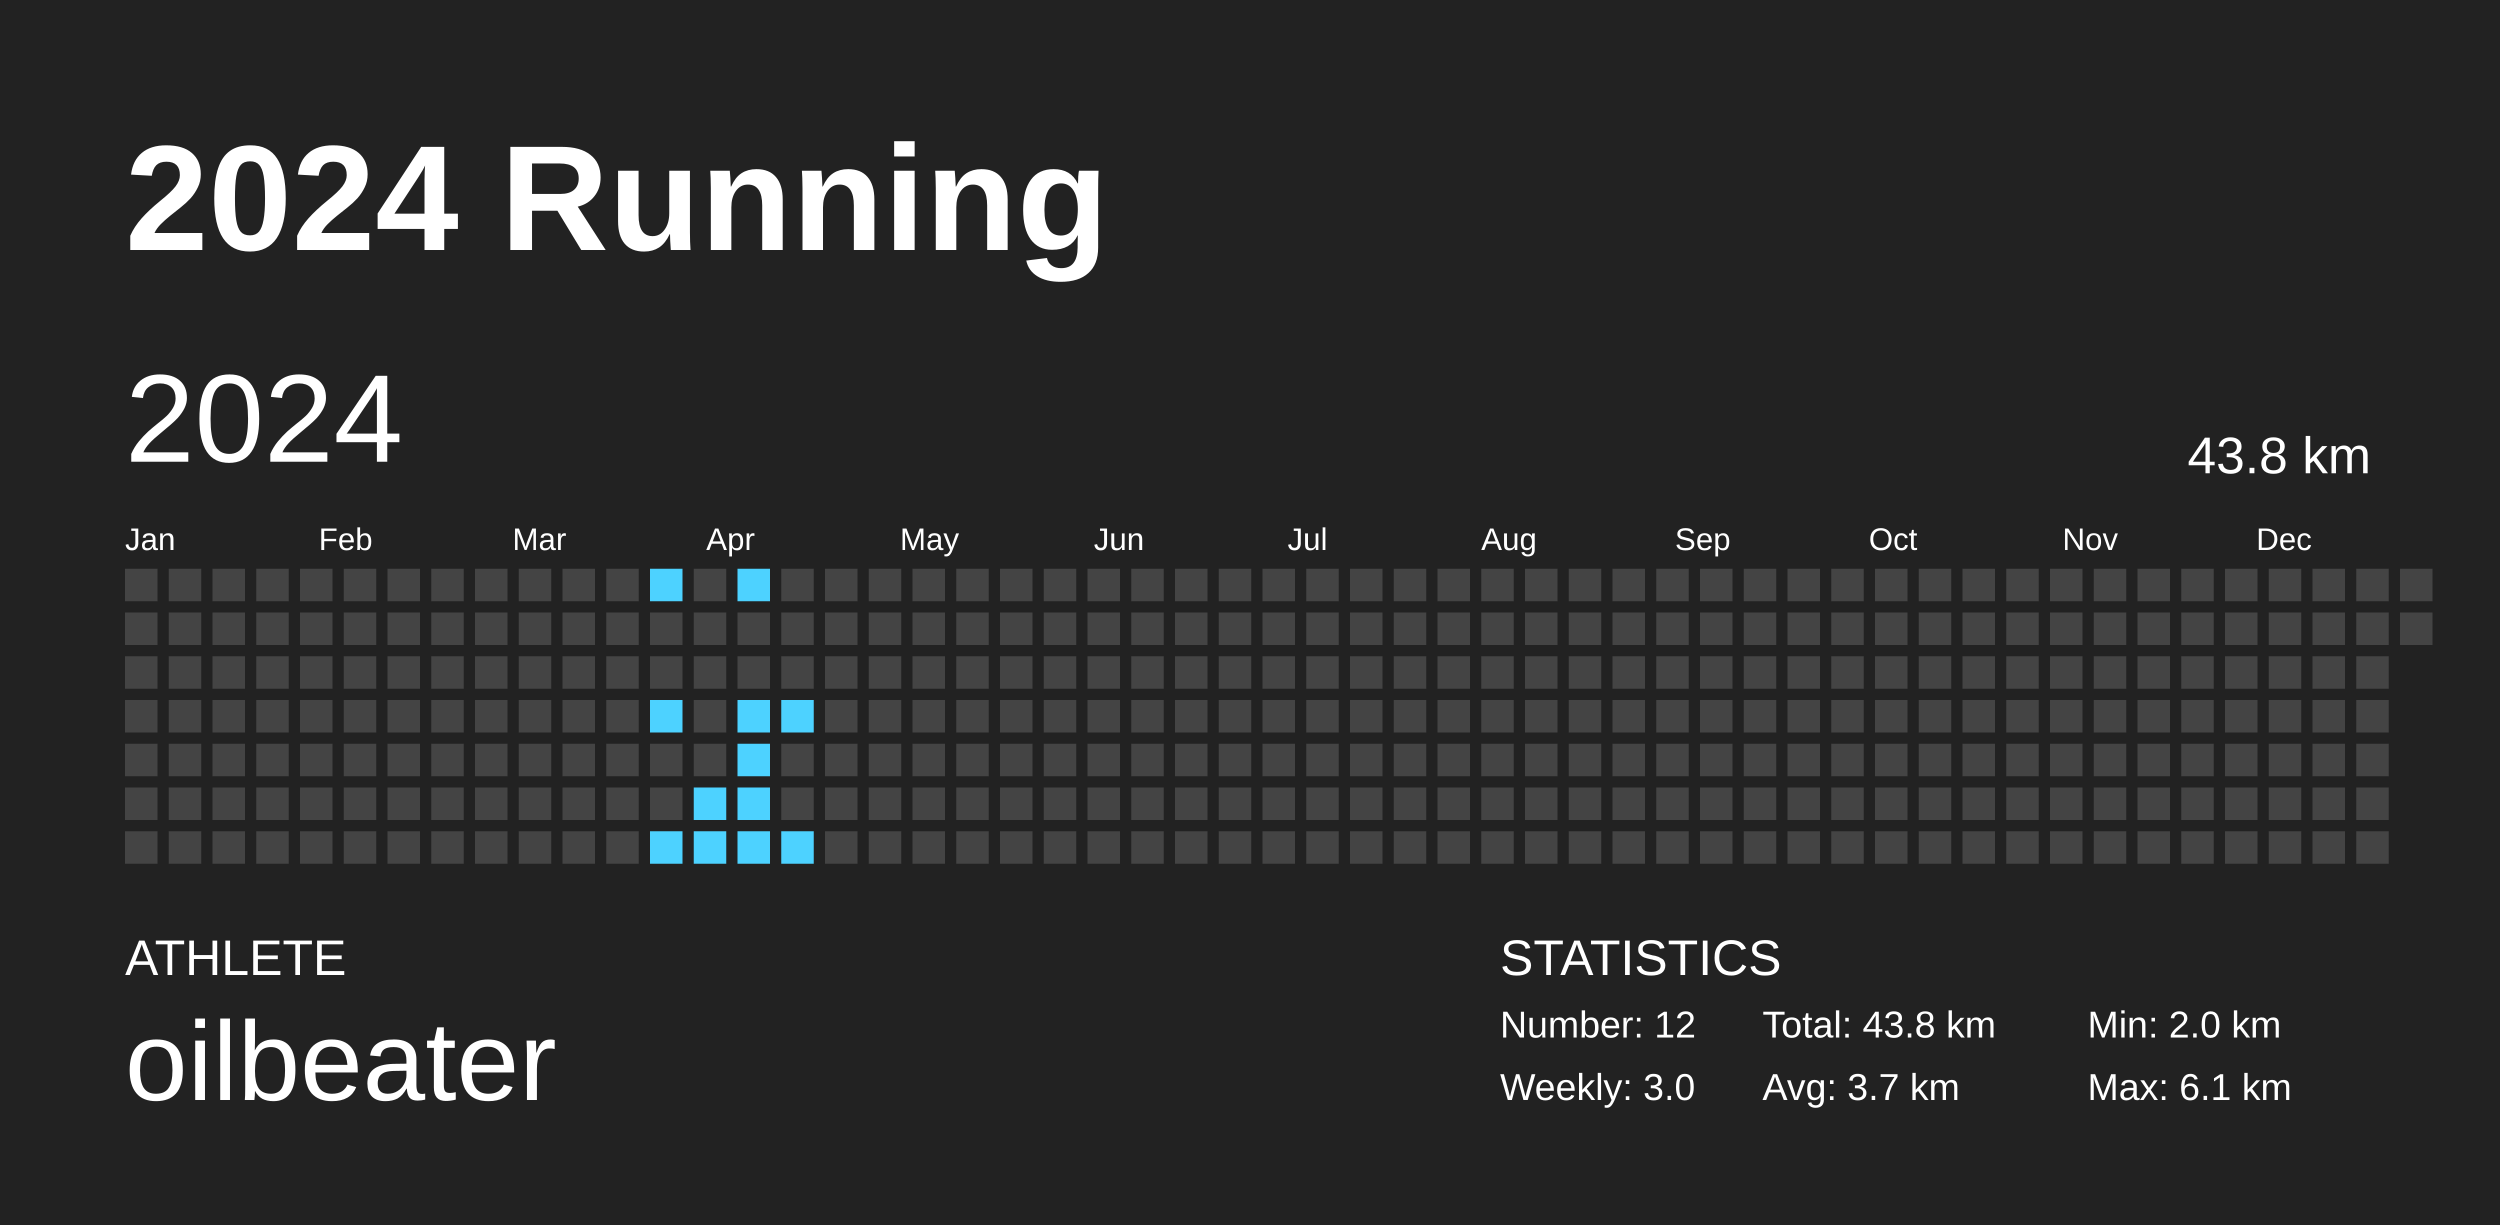
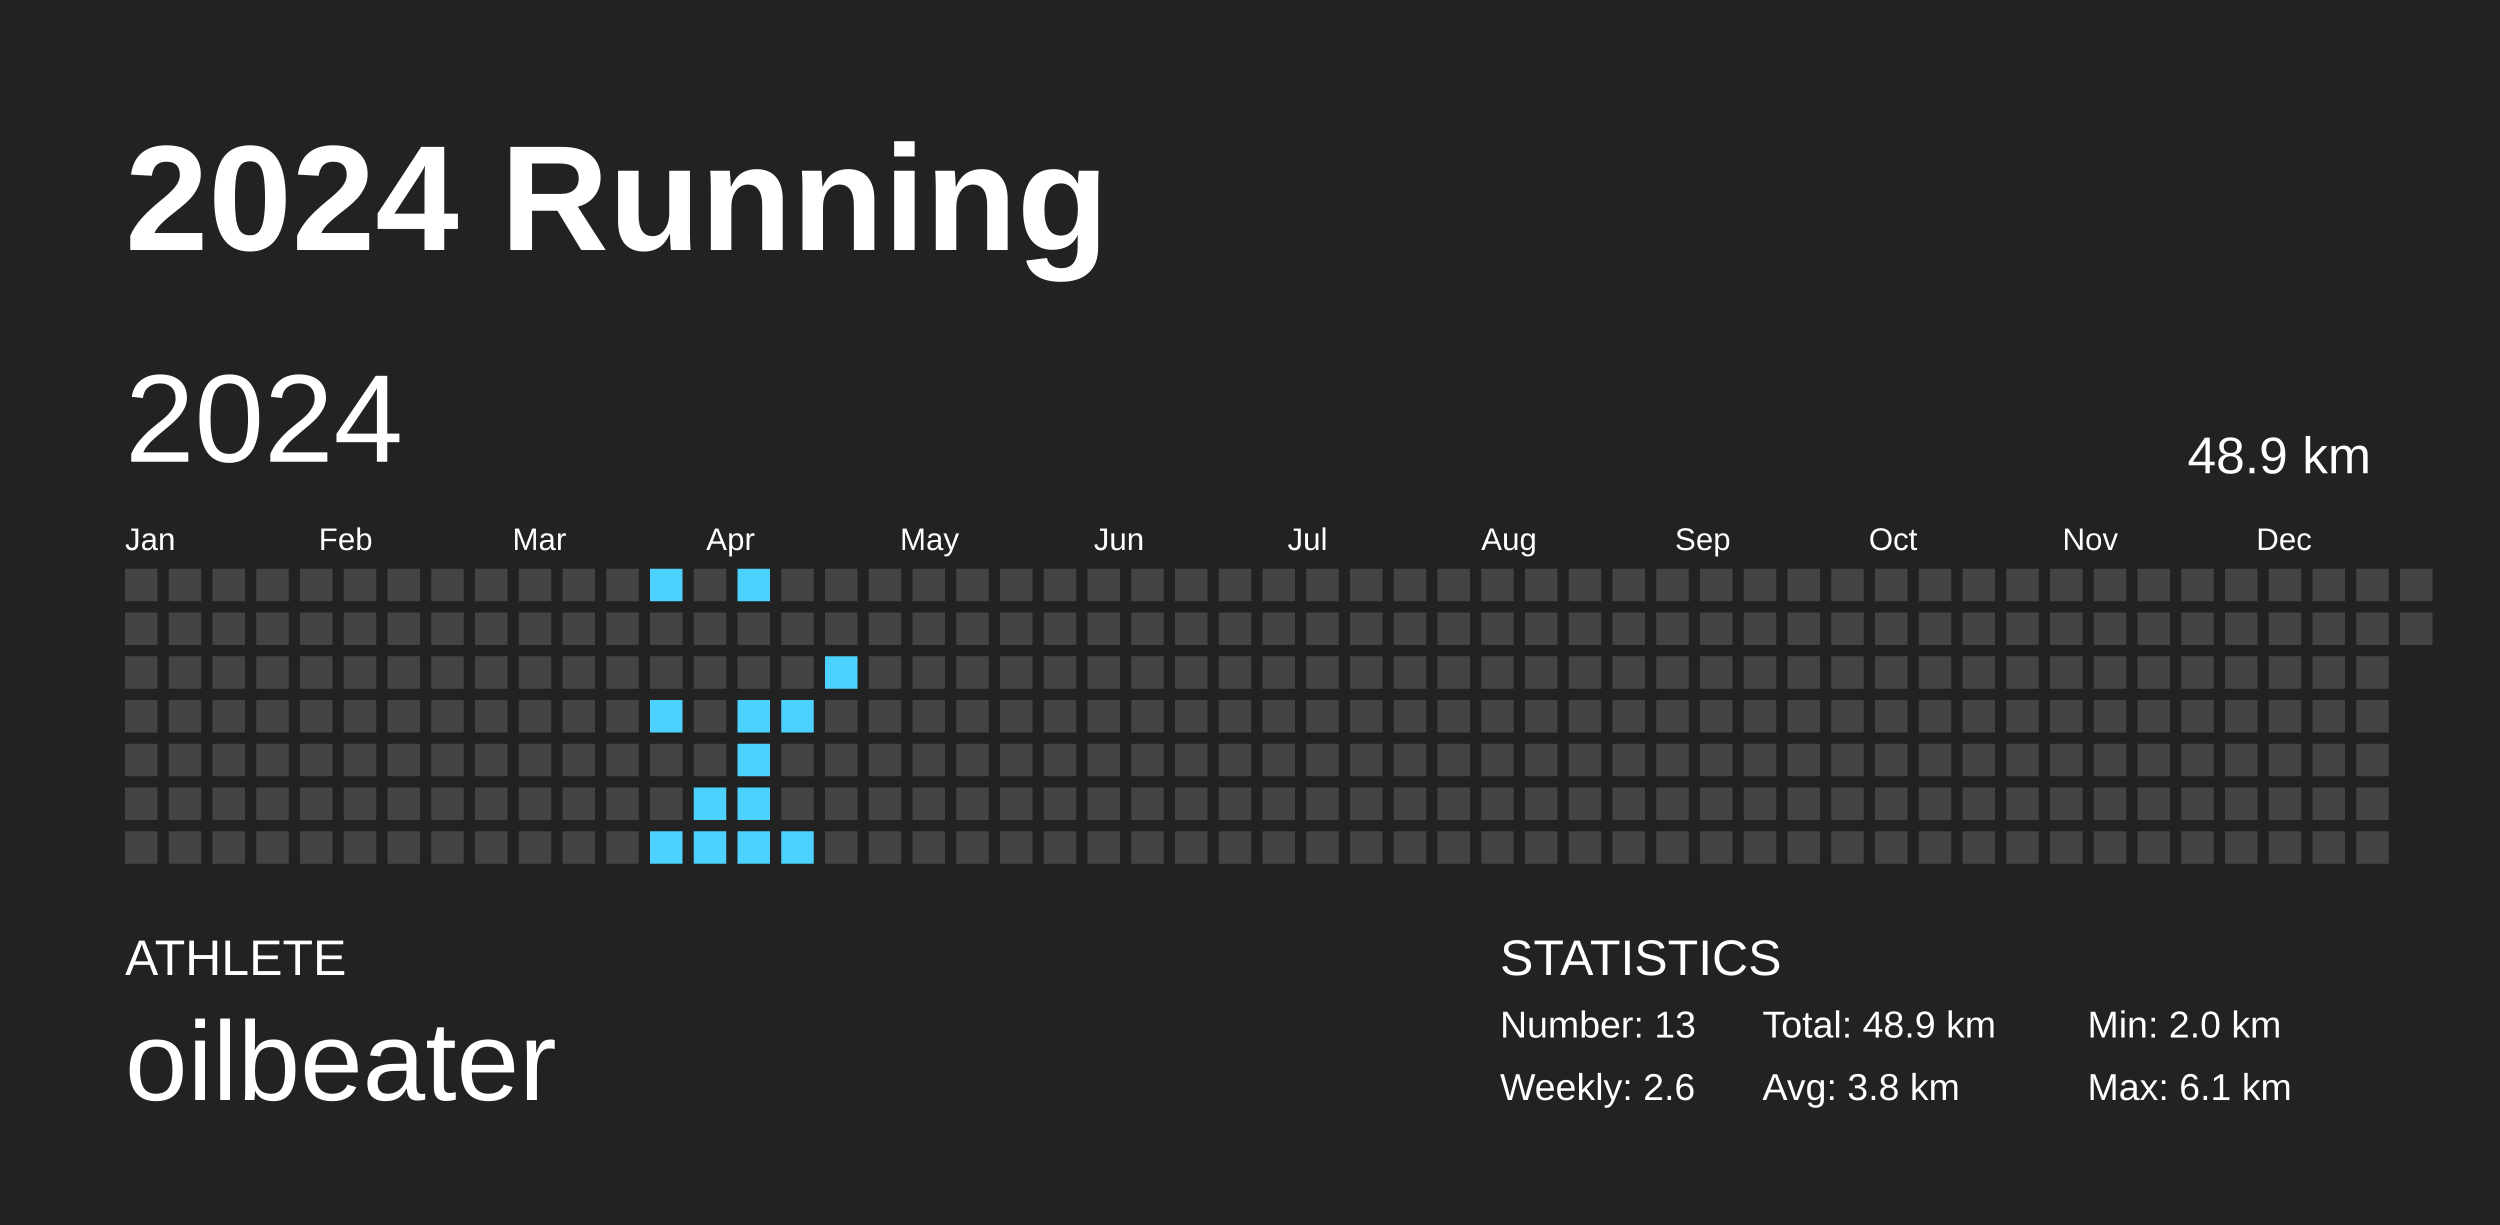
<svg xmlns="http://www.w3.org/2000/svg" baseProfile="full" height="98mm" version="1.1" viewBox="0,0,200,98" width="200mm">
  <defs />
  <rect fill="#222222" height="98" width="200" x="0" y="0" />
  <text fill="#FFFFFF" style="font-size:12px; font-family:Arial; font-weight:bold;" x="10" y="20">2024 Running</text>
  <text fill="#FFFFFF" style="font-size:4px; font-family:Arial" x="10" y="78">ATHLETE</text>
  <text fill="#FFFFFF" style="font-size:9px; font-family:Arial" x="10" y="88">oilbeater</text>
  <text fill="#FFFFFF" style="font-size:4px; font-family:Arial" x="120" y="78">STATISTICS</text>
-   <text fill="#FFFFFF" style="font-size:3px; font-family:Arial" x="120" y="83">Number: 12</text>
-   <text fill="#FFFFFF" style="font-size:3px; font-family:Arial" x="120" y="88">Weekly: 3.0</text>
-   <text fill="#FFFFFF" style="font-size:3px; font-family:Arial" x="141" y="83">Total: 43.8 km</text>
-   <text fill="#FFFFFF" style="font-size:3px; font-family:Arial" x="141" y="88">Avg: 3.7 km</text>
+   <text fill="#FFFFFF" style="font-size:3px; font-family:Arial" x="120" y="83">Number: 13</text>
+   <text fill="#FFFFFF" style="font-size:3px; font-family:Arial" x="120" y="88">Weekly: 2.6</text>
+   <text fill="#FFFFFF" style="font-size:3px; font-family:Arial" x="141" y="83">Total: 48.9 km</text>
+   <text fill="#FFFFFF" style="font-size:3px; font-family:Arial" x="141" y="88">Avg: 3.8 km</text>
  <text fill="#FFFFFF" style="font-size:3px; font-family:Arial" x="167" y="83">Min: 2.0 km</text>
  <text fill="#FFFFFF" style="font-size:3px; font-family:Arial" x="167" y="88">Max: 6.1 km</text>
  <text dominant-baseline="hanging" fill="#FFFFFF" style="font-size:10.0px; font-family:Arial;" x="10" y="30">2024</text>
-   <text dominant-baseline="hanging" fill="#FFFFFF" style="font-size:4.125px; font-family:Arial;" x="175" y="35">43.8 km</text>
+   <text dominant-baseline="hanging" fill="#FFFFFF" style="font-size:4.125px; font-family:Arial;" x="175" y="35">48.9 km</text>
  <text fill="#FFFFFF" style="font-size:2.5px; font-family:Arial" x="10.0" y="44">Jan</text>
  <text fill="#FFFFFF" style="font-size:2.5px; font-family:Arial" x="25.5" y="44">Feb</text>
  <text fill="#FFFFFF" style="font-size:2.5px; font-family:Arial" x="41.0" y="44">Mar</text>
  <text fill="#FFFFFF" style="font-size:2.5px; font-family:Arial" x="56.5" y="44">Apr</text>
  <text fill="#FFFFFF" style="font-size:2.5px; font-family:Arial" x="72.0" y="44">May</text>
  <text fill="#FFFFFF" style="font-size:2.5px; font-family:Arial" x="87.5" y="44">Jun</text>
  <text fill="#FFFFFF" style="font-size:2.5px; font-family:Arial" x="103.0" y="44">Jul</text>
  <text fill="#FFFFFF" style="font-size:2.5px; font-family:Arial" x="118.5" y="44">Aug</text>
  <text fill="#FFFFFF" style="font-size:2.5px; font-family:Arial" x="134.0" y="44">Sep</text>
  <text fill="#FFFFFF" style="font-size:2.5px; font-family:Arial" x="149.5" y="44">Oct</text>
  <text fill="#FFFFFF" style="font-size:2.5px; font-family:Arial" x="165.0" y="44">Nov</text>
  <text fill="#FFFFFF" style="font-size:2.5px; font-family:Arial" x="180.5" y="44">Dec</text>
  <rect fill="#444444" height="2.6" width="2.6" x="10.0" y="45.5" />
  <rect fill="#444444" height="2.6" width="2.6" x="10.0" y="49.0" />
  <rect fill="#444444" height="2.6" width="2.6" x="10.0" y="52.5" />
  <rect fill="#444444" height="2.6" width="2.6" x="10.0" y="56.0" />
  <rect fill="#444444" height="2.6" width="2.6" x="10.0" y="59.5" />
  <rect fill="#444444" height="2.6" width="2.6" x="10.0" y="63.0" />
  <rect fill="#444444" height="2.6" width="2.6" x="10.0" y="66.5" />
  <rect fill="#444444" height="2.6" width="2.6" x="13.5" y="45.5" />
  <rect fill="#444444" height="2.6" width="2.6" x="13.5" y="49.0" />
  <rect fill="#444444" height="2.6" width="2.6" x="13.5" y="52.5" />
  <rect fill="#444444" height="2.6" width="2.6" x="13.5" y="56.0" />
  <rect fill="#444444" height="2.6" width="2.6" x="13.5" y="59.5" />
  <rect fill="#444444" height="2.6" width="2.6" x="13.5" y="63.0" />
  <rect fill="#444444" height="2.6" width="2.6" x="13.5" y="66.5" />
  <rect fill="#444444" height="2.6" width="2.6" x="17.0" y="45.5" />
  <rect fill="#444444" height="2.6" width="2.6" x="17.0" y="49.0" />
  <rect fill="#444444" height="2.6" width="2.6" x="17.0" y="52.5" />
  <rect fill="#444444" height="2.6" width="2.6" x="17.0" y="56.0" />
  <rect fill="#444444" height="2.6" width="2.6" x="17.0" y="59.5" />
  <rect fill="#444444" height="2.6" width="2.6" x="17.0" y="63.0" />
  <rect fill="#444444" height="2.6" width="2.6" x="17.0" y="66.5" />
  <rect fill="#444444" height="2.6" width="2.6" x="20.5" y="45.5" />
  <rect fill="#444444" height="2.6" width="2.6" x="20.5" y="49.0" />
  <rect fill="#444444" height="2.6" width="2.6" x="20.5" y="52.5" />
  <rect fill="#444444" height="2.6" width="2.6" x="20.5" y="56.0" />
  <rect fill="#444444" height="2.6" width="2.6" x="20.5" y="59.5" />
  <rect fill="#444444" height="2.6" width="2.6" x="20.5" y="63.0" />
  <rect fill="#444444" height="2.6" width="2.6" x="20.5" y="66.5" />
  <rect fill="#444444" height="2.6" width="2.6" x="24.0" y="45.5" />
  <rect fill="#444444" height="2.6" width="2.6" x="24.0" y="49.0" />
  <rect fill="#444444" height="2.6" width="2.6" x="24.0" y="52.5" />
  <rect fill="#444444" height="2.6" width="2.6" x="24.0" y="56.0" />
  <rect fill="#444444" height="2.6" width="2.6" x="24.0" y="59.5" />
  <rect fill="#444444" height="2.6" width="2.6" x="24.0" y="63.0" />
  <rect fill="#444444" height="2.6" width="2.6" x="24.0" y="66.5" />
  <rect fill="#444444" height="2.6" width="2.6" x="27.5" y="45.5" />
  <rect fill="#444444" height="2.6" width="2.6" x="27.5" y="49.0" />
  <rect fill="#444444" height="2.6" width="2.6" x="27.5" y="52.5" />
  <rect fill="#444444" height="2.6" width="2.6" x="27.5" y="56.0" />
  <rect fill="#444444" height="2.6" width="2.6" x="27.5" y="59.5" />
  <rect fill="#444444" height="2.6" width="2.6" x="27.5" y="63.0" />
  <rect fill="#444444" height="2.6" width="2.6" x="27.5" y="66.5" />
  <rect fill="#444444" height="2.6" width="2.6" x="31.0" y="45.5" />
  <rect fill="#444444" height="2.6" width="2.6" x="31.0" y="49.0" />
  <rect fill="#444444" height="2.6" width="2.6" x="31.0" y="52.5" />
  <rect fill="#444444" height="2.6" width="2.6" x="31.0" y="56.0" />
  <rect fill="#444444" height="2.6" width="2.6" x="31.0" y="59.5" />
  <rect fill="#444444" height="2.6" width="2.6" x="31.0" y="63.0" />
  <rect fill="#444444" height="2.6" width="2.6" x="31.0" y="66.5" />
  <rect fill="#444444" height="2.6" width="2.6" x="34.5" y="45.5" />
  <rect fill="#444444" height="2.6" width="2.6" x="34.5" y="49.0" />
  <rect fill="#444444" height="2.6" width="2.6" x="34.5" y="52.5" />
  <rect fill="#444444" height="2.6" width="2.6" x="34.5" y="56.0" />
  <rect fill="#444444" height="2.6" width="2.6" x="34.5" y="59.5" />
  <rect fill="#444444" height="2.6" width="2.6" x="34.5" y="63.0" />
  <rect fill="#444444" height="2.6" width="2.6" x="34.5" y="66.5" />
  <rect fill="#444444" height="2.6" width="2.6" x="38.0" y="45.5" />
  <rect fill="#444444" height="2.6" width="2.6" x="38.0" y="49.0" />
  <rect fill="#444444" height="2.6" width="2.6" x="38.0" y="52.5" />
  <rect fill="#444444" height="2.6" width="2.6" x="38.0" y="56.0" />
  <rect fill="#444444" height="2.6" width="2.6" x="38.0" y="59.5" />
  <rect fill="#444444" height="2.6" width="2.6" x="38.0" y="63.0" />
  <rect fill="#444444" height="2.6" width="2.6" x="38.0" y="66.5" />
  <rect fill="#444444" height="2.6" width="2.6" x="41.5" y="45.5" />
  <rect fill="#444444" height="2.6" width="2.6" x="41.5" y="49.0" />
  <rect fill="#444444" height="2.6" width="2.6" x="41.5" y="52.5" />
  <rect fill="#444444" height="2.6" width="2.6" x="41.5" y="56.0" />
  <rect fill="#444444" height="2.6" width="2.6" x="41.5" y="59.5" />
  <rect fill="#444444" height="2.6" width="2.6" x="41.5" y="63.0" />
  <rect fill="#444444" height="2.6" width="2.6" x="41.5" y="66.5" />
  <rect fill="#444444" height="2.6" width="2.6" x="45.0" y="45.5" />
  <rect fill="#444444" height="2.6" width="2.6" x="45.0" y="49.0" />
  <rect fill="#444444" height="2.6" width="2.6" x="45.0" y="52.5" />
  <rect fill="#444444" height="2.6" width="2.6" x="45.0" y="56.0" />
  <rect fill="#444444" height="2.6" width="2.6" x="45.0" y="59.5" />
  <rect fill="#444444" height="2.6" width="2.6" x="45.0" y="63.0" />
  <rect fill="#444444" height="2.6" width="2.6" x="45.0" y="66.5" />
  <rect fill="#444444" height="2.6" width="2.6" x="48.5" y="45.5" />
  <rect fill="#444444" height="2.6" width="2.6" x="48.5" y="49.0" />
  <rect fill="#444444" height="2.6" width="2.6" x="48.5" y="52.5" />
  <rect fill="#444444" height="2.6" width="2.6" x="48.5" y="56.0" />
  <rect fill="#444444" height="2.6" width="2.6" x="48.5" y="59.5" />
  <rect fill="#444444" height="2.6" width="2.6" x="48.5" y="63.0" />
  <rect fill="#444444" height="2.6" width="2.6" x="48.5" y="66.5" />
  <rect fill="#4dd2ff" height="2.6" width="2.6" x="52.0" y="45.5" />
  <rect fill="#444444" height="2.6" width="2.6" x="52.0" y="49.0" />
  <rect fill="#444444" height="2.6" width="2.6" x="52.0" y="52.5" />
  <rect fill="#4dd2ff" height="2.6" width="2.6" x="52.0" y="56.0" />
  <rect fill="#444444" height="2.6" width="2.6" x="52.0" y="59.5" />
  <rect fill="#444444" height="2.6" width="2.6" x="52.0" y="63.0" />
  <rect fill="#4dd2ff" height="2.6" width="2.6" x="52.0" y="66.5" />
  <rect fill="#444444" height="2.6" width="2.6" x="55.5" y="45.5" />
  <rect fill="#444444" height="2.6" width="2.6" x="55.5" y="49.0" />
  <rect fill="#444444" height="2.6" width="2.6" x="55.5" y="52.5" />
  <rect fill="#444444" height="2.6" width="2.6" x="55.5" y="56.0" />
  <rect fill="#444444" height="2.6" width="2.6" x="55.5" y="59.5" />
  <rect fill="#4dd2ff" height="2.6" width="2.6" x="55.5" y="63.0" />
  <rect fill="#4dd2ff" height="2.6" width="2.6" x="55.5" y="66.5" />
  <rect fill="#4dd2ff" height="2.6" width="2.6" x="59.0" y="45.5" />
  <rect fill="#444444" height="2.6" width="2.6" x="59.0" y="49.0" />
  <rect fill="#444444" height="2.6" width="2.6" x="59.0" y="52.5" />
  <rect fill="#4dd2ff" height="2.6" width="2.6" x="59.0" y="56.0" />
  <rect fill="#4dd2ff" height="2.6" width="2.6" x="59.0" y="59.5" />
  <rect fill="#4dd2ff" height="2.6" width="2.6" x="59.0" y="63.0" />
  <rect fill="#4dd2ff" height="2.6" width="2.6" x="59.0" y="66.5" />
  <rect fill="#444444" height="2.6" width="2.6" x="62.5" y="45.5" />
  <rect fill="#444444" height="2.6" width="2.6" x="62.5" y="49.0" />
  <rect fill="#444444" height="2.6" width="2.6" x="62.5" y="52.5" />
  <rect fill="#4dd2ff" height="2.6" width="2.6" x="62.5" y="56.0" />
  <rect fill="#444444" height="2.6" width="2.6" x="62.5" y="59.5" />
  <rect fill="#444444" height="2.6" width="2.6" x="62.5" y="63.0" />
  <rect fill="#4dd2ff" height="2.6" width="2.6" x="62.5" y="66.5" />
  <rect fill="#444444" height="2.6" width="2.6" x="66.0" y="45.5" />
  <rect fill="#444444" height="2.6" width="2.6" x="66.0" y="49.0" />
-   <rect fill="#444444" height="2.6" width="2.6" x="66.0" y="52.5" />
+   <rect fill="#4dd2ff" height="2.6" width="2.6" x="66.0" y="52.5" />
  <rect fill="#444444" height="2.6" width="2.6" x="66.0" y="56.0" />
  <rect fill="#444444" height="2.6" width="2.6" x="66.0" y="59.5" />
  <rect fill="#444444" height="2.6" width="2.6" x="66.0" y="63.0" />
  <rect fill="#444444" height="2.6" width="2.6" x="66.0" y="66.5" />
  <rect fill="#444444" height="2.6" width="2.6" x="69.5" y="45.5" />
  <rect fill="#444444" height="2.6" width="2.6" x="69.5" y="49.0" />
  <rect fill="#444444" height="2.6" width="2.6" x="69.5" y="52.5" />
  <rect fill="#444444" height="2.6" width="2.6" x="69.5" y="56.0" />
  <rect fill="#444444" height="2.6" width="2.6" x="69.5" y="59.5" />
  <rect fill="#444444" height="2.6" width="2.6" x="69.5" y="63.0" />
  <rect fill="#444444" height="2.6" width="2.6" x="69.5" y="66.5" />
  <rect fill="#444444" height="2.6" width="2.6" x="73.0" y="45.5" />
  <rect fill="#444444" height="2.6" width="2.6" x="73.0" y="49.0" />
  <rect fill="#444444" height="2.6" width="2.6" x="73.0" y="52.5" />
  <rect fill="#444444" height="2.6" width="2.6" x="73.0" y="56.0" />
  <rect fill="#444444" height="2.6" width="2.6" x="73.0" y="59.5" />
  <rect fill="#444444" height="2.6" width="2.6" x="73.0" y="63.0" />
  <rect fill="#444444" height="2.6" width="2.6" x="73.0" y="66.5" />
  <rect fill="#444444" height="2.6" width="2.6" x="76.5" y="45.5" />
  <rect fill="#444444" height="2.6" width="2.6" x="76.5" y="49.0" />
  <rect fill="#444444" height="2.6" width="2.6" x="76.5" y="52.5" />
  <rect fill="#444444" height="2.6" width="2.6" x="76.5" y="56.0" />
  <rect fill="#444444" height="2.6" width="2.6" x="76.5" y="59.5" />
  <rect fill="#444444" height="2.6" width="2.6" x="76.5" y="63.0" />
  <rect fill="#444444" height="2.6" width="2.6" x="76.5" y="66.5" />
  <rect fill="#444444" height="2.6" width="2.6" x="80.0" y="45.5" />
  <rect fill="#444444" height="2.6" width="2.6" x="80.0" y="49.0" />
  <rect fill="#444444" height="2.6" width="2.6" x="80.0" y="52.5" />
  <rect fill="#444444" height="2.6" width="2.6" x="80.0" y="56.0" />
  <rect fill="#444444" height="2.6" width="2.6" x="80.0" y="59.5" />
  <rect fill="#444444" height="2.6" width="2.6" x="80.0" y="63.0" />
  <rect fill="#444444" height="2.6" width="2.6" x="80.0" y="66.5" />
  <rect fill="#444444" height="2.6" width="2.6" x="83.5" y="45.5" />
  <rect fill="#444444" height="2.6" width="2.6" x="83.5" y="49.0" />
  <rect fill="#444444" height="2.6" width="2.6" x="83.5" y="52.5" />
  <rect fill="#444444" height="2.6" width="2.6" x="83.5" y="56.0" />
  <rect fill="#444444" height="2.6" width="2.6" x="83.5" y="59.5" />
  <rect fill="#444444" height="2.6" width="2.6" x="83.5" y="63.0" />
  <rect fill="#444444" height="2.6" width="2.6" x="83.5" y="66.5" />
  <rect fill="#444444" height="2.6" width="2.6" x="87.0" y="45.5" />
  <rect fill="#444444" height="2.6" width="2.6" x="87.0" y="49.0" />
  <rect fill="#444444" height="2.6" width="2.6" x="87.0" y="52.5" />
  <rect fill="#444444" height="2.6" width="2.6" x="87.0" y="56.0" />
  <rect fill="#444444" height="2.6" width="2.6" x="87.0" y="59.5" />
  <rect fill="#444444" height="2.6" width="2.6" x="87.0" y="63.0" />
  <rect fill="#444444" height="2.6" width="2.6" x="87.0" y="66.5" />
  <rect fill="#444444" height="2.6" width="2.6" x="90.5" y="45.5" />
  <rect fill="#444444" height="2.6" width="2.6" x="90.5" y="49.0" />
  <rect fill="#444444" height="2.6" width="2.6" x="90.5" y="52.5" />
  <rect fill="#444444" height="2.6" width="2.6" x="90.5" y="56.0" />
  <rect fill="#444444" height="2.6" width="2.6" x="90.5" y="59.5" />
  <rect fill="#444444" height="2.6" width="2.6" x="90.5" y="63.0" />
  <rect fill="#444444" height="2.6" width="2.6" x="90.5" y="66.5" />
  <rect fill="#444444" height="2.6" width="2.6" x="94.0" y="45.5" />
  <rect fill="#444444" height="2.6" width="2.6" x="94.0" y="49.0" />
  <rect fill="#444444" height="2.6" width="2.6" x="94.0" y="52.5" />
  <rect fill="#444444" height="2.6" width="2.6" x="94.0" y="56.0" />
  <rect fill="#444444" height="2.6" width="2.6" x="94.0" y="59.5" />
  <rect fill="#444444" height="2.6" width="2.6" x="94.0" y="63.0" />
  <rect fill="#444444" height="2.6" width="2.6" x="94.0" y="66.5" />
  <rect fill="#444444" height="2.6" width="2.6" x="97.5" y="45.5" />
  <rect fill="#444444" height="2.6" width="2.6" x="97.5" y="49.0" />
  <rect fill="#444444" height="2.6" width="2.6" x="97.5" y="52.5" />
  <rect fill="#444444" height="2.6" width="2.6" x="97.5" y="56.0" />
  <rect fill="#444444" height="2.6" width="2.6" x="97.5" y="59.5" />
  <rect fill="#444444" height="2.6" width="2.6" x="97.5" y="63.0" />
  <rect fill="#444444" height="2.6" width="2.6" x="97.5" y="66.5" />
  <rect fill="#444444" height="2.6" width="2.6" x="101.0" y="45.5" />
  <rect fill="#444444" height="2.6" width="2.6" x="101.0" y="49.0" />
  <rect fill="#444444" height="2.6" width="2.6" x="101.0" y="52.5" />
  <rect fill="#444444" height="2.6" width="2.6" x="101.0" y="56.0" />
  <rect fill="#444444" height="2.6" width="2.6" x="101.0" y="59.5" />
  <rect fill="#444444" height="2.6" width="2.6" x="101.0" y="63.0" />
  <rect fill="#444444" height="2.6" width="2.6" x="101.0" y="66.5" />
  <rect fill="#444444" height="2.6" width="2.6" x="104.5" y="45.5" />
  <rect fill="#444444" height="2.6" width="2.6" x="104.5" y="49.0" />
  <rect fill="#444444" height="2.6" width="2.6" x="104.5" y="52.5" />
  <rect fill="#444444" height="2.6" width="2.6" x="104.5" y="56.0" />
  <rect fill="#444444" height="2.6" width="2.6" x="104.5" y="59.5" />
  <rect fill="#444444" height="2.6" width="2.6" x="104.5" y="63.0" />
  <rect fill="#444444" height="2.6" width="2.6" x="104.5" y="66.5" />
  <rect fill="#444444" height="2.6" width="2.6" x="108.0" y="45.5" />
  <rect fill="#444444" height="2.6" width="2.6" x="108.0" y="49.0" />
  <rect fill="#444444" height="2.6" width="2.6" x="108.0" y="52.5" />
  <rect fill="#444444" height="2.6" width="2.6" x="108.0" y="56.0" />
  <rect fill="#444444" height="2.6" width="2.6" x="108.0" y="59.5" />
  <rect fill="#444444" height="2.6" width="2.6" x="108.0" y="63.0" />
  <rect fill="#444444" height="2.6" width="2.6" x="108.0" y="66.5" />
  <rect fill="#444444" height="2.6" width="2.6" x="111.5" y="45.5" />
  <rect fill="#444444" height="2.6" width="2.6" x="111.5" y="49.0" />
  <rect fill="#444444" height="2.6" width="2.6" x="111.5" y="52.5" />
  <rect fill="#444444" height="2.6" width="2.6" x="111.5" y="56.0" />
  <rect fill="#444444" height="2.6" width="2.6" x="111.5" y="59.5" />
  <rect fill="#444444" height="2.6" width="2.6" x="111.5" y="63.0" />
  <rect fill="#444444" height="2.6" width="2.6" x="111.5" y="66.5" />
  <rect fill="#444444" height="2.6" width="2.6" x="115.0" y="45.5" />
  <rect fill="#444444" height="2.6" width="2.6" x="115.0" y="49.0" />
  <rect fill="#444444" height="2.6" width="2.6" x="115.0" y="52.5" />
  <rect fill="#444444" height="2.6" width="2.6" x="115.0" y="56.0" />
  <rect fill="#444444" height="2.6" width="2.6" x="115.0" y="59.5" />
  <rect fill="#444444" height="2.6" width="2.6" x="115.0" y="63.0" />
  <rect fill="#444444" height="2.6" width="2.6" x="115.0" y="66.5" />
  <rect fill="#444444" height="2.6" width="2.6" x="118.5" y="45.5" />
  <rect fill="#444444" height="2.6" width="2.6" x="118.5" y="49.0" />
  <rect fill="#444444" height="2.6" width="2.6" x="118.5" y="52.5" />
  <rect fill="#444444" height="2.6" width="2.6" x="118.5" y="56.0" />
  <rect fill="#444444" height="2.6" width="2.6" x="118.5" y="59.5" />
  <rect fill="#444444" height="2.6" width="2.6" x="118.5" y="63.0" />
  <rect fill="#444444" height="2.6" width="2.6" x="118.5" y="66.5" />
  <rect fill="#444444" height="2.6" width="2.6" x="122.0" y="45.5" />
  <rect fill="#444444" height="2.6" width="2.6" x="122.0" y="49.0" />
  <rect fill="#444444" height="2.6" width="2.6" x="122.0" y="52.5" />
  <rect fill="#444444" height="2.6" width="2.6" x="122.0" y="56.0" />
  <rect fill="#444444" height="2.6" width="2.6" x="122.0" y="59.5" />
  <rect fill="#444444" height="2.6" width="2.6" x="122.0" y="63.0" />
  <rect fill="#444444" height="2.6" width="2.6" x="122.0" y="66.5" />
  <rect fill="#444444" height="2.6" width="2.6" x="125.5" y="45.5" />
  <rect fill="#444444" height="2.6" width="2.6" x="125.5" y="49.0" />
  <rect fill="#444444" height="2.6" width="2.6" x="125.5" y="52.5" />
  <rect fill="#444444" height="2.6" width="2.6" x="125.5" y="56.0" />
  <rect fill="#444444" height="2.6" width="2.6" x="125.5" y="59.5" />
  <rect fill="#444444" height="2.6" width="2.6" x="125.5" y="63.0" />
  <rect fill="#444444" height="2.6" width="2.6" x="125.5" y="66.5" />
  <rect fill="#444444" height="2.6" width="2.6" x="129.0" y="45.5" />
  <rect fill="#444444" height="2.6" width="2.6" x="129.0" y="49.0" />
  <rect fill="#444444" height="2.6" width="2.6" x="129.0" y="52.5" />
  <rect fill="#444444" height="2.6" width="2.6" x="129.0" y="56.0" />
  <rect fill="#444444" height="2.6" width="2.6" x="129.0" y="59.5" />
  <rect fill="#444444" height="2.6" width="2.6" x="129.0" y="63.0" />
  <rect fill="#444444" height="2.6" width="2.6" x="129.0" y="66.5" />
  <rect fill="#444444" height="2.6" width="2.6" x="132.5" y="45.5" />
  <rect fill="#444444" height="2.6" width="2.6" x="132.5" y="49.0" />
  <rect fill="#444444" height="2.6" width="2.6" x="132.5" y="52.5" />
  <rect fill="#444444" height="2.6" width="2.6" x="132.5" y="56.0" />
  <rect fill="#444444" height="2.6" width="2.6" x="132.5" y="59.5" />
  <rect fill="#444444" height="2.6" width="2.6" x="132.5" y="63.0" />
  <rect fill="#444444" height="2.6" width="2.6" x="132.5" y="66.5" />
  <rect fill="#444444" height="2.6" width="2.6" x="136.0" y="45.5" />
  <rect fill="#444444" height="2.6" width="2.6" x="136.0" y="49.0" />
  <rect fill="#444444" height="2.6" width="2.6" x="136.0" y="52.5" />
  <rect fill="#444444" height="2.6" width="2.6" x="136.0" y="56.0" />
  <rect fill="#444444" height="2.6" width="2.6" x="136.0" y="59.5" />
  <rect fill="#444444" height="2.6" width="2.6" x="136.0" y="63.0" />
  <rect fill="#444444" height="2.6" width="2.6" x="136.0" y="66.5" />
  <rect fill="#444444" height="2.6" width="2.6" x="139.5" y="45.5" />
  <rect fill="#444444" height="2.6" width="2.6" x="139.5" y="49.0" />
  <rect fill="#444444" height="2.6" width="2.6" x="139.5" y="52.5" />
  <rect fill="#444444" height="2.6" width="2.6" x="139.5" y="56.0" />
  <rect fill="#444444" height="2.6" width="2.6" x="139.5" y="59.5" />
  <rect fill="#444444" height="2.6" width="2.6" x="139.5" y="63.0" />
  <rect fill="#444444" height="2.6" width="2.6" x="139.5" y="66.5" />
  <rect fill="#444444" height="2.6" width="2.6" x="143.0" y="45.5" />
  <rect fill="#444444" height="2.6" width="2.6" x="143.0" y="49.0" />
  <rect fill="#444444" height="2.6" width="2.6" x="143.0" y="52.5" />
  <rect fill="#444444" height="2.6" width="2.6" x="143.0" y="56.0" />
  <rect fill="#444444" height="2.6" width="2.6" x="143.0" y="59.5" />
  <rect fill="#444444" height="2.6" width="2.6" x="143.0" y="63.0" />
  <rect fill="#444444" height="2.6" width="2.6" x="143.0" y="66.5" />
  <rect fill="#444444" height="2.6" width="2.6" x="146.5" y="45.5" />
  <rect fill="#444444" height="2.6" width="2.6" x="146.5" y="49.0" />
  <rect fill="#444444" height="2.6" width="2.6" x="146.5" y="52.5" />
  <rect fill="#444444" height="2.6" width="2.6" x="146.5" y="56.0" />
  <rect fill="#444444" height="2.6" width="2.6" x="146.5" y="59.5" />
  <rect fill="#444444" height="2.6" width="2.6" x="146.5" y="63.0" />
  <rect fill="#444444" height="2.6" width="2.6" x="146.5" y="66.5" />
  <rect fill="#444444" height="2.6" width="2.6" x="150.0" y="45.5" />
  <rect fill="#444444" height="2.6" width="2.6" x="150.0" y="49.0" />
  <rect fill="#444444" height="2.6" width="2.6" x="150.0" y="52.5" />
  <rect fill="#444444" height="2.6" width="2.6" x="150.0" y="56.0" />
  <rect fill="#444444" height="2.6" width="2.6" x="150.0" y="59.5" />
  <rect fill="#444444" height="2.6" width="2.6" x="150.0" y="63.0" />
  <rect fill="#444444" height="2.6" width="2.6" x="150.0" y="66.5" />
  <rect fill="#444444" height="2.6" width="2.6" x="153.5" y="45.5" />
  <rect fill="#444444" height="2.6" width="2.6" x="153.5" y="49.0" />
  <rect fill="#444444" height="2.6" width="2.6" x="153.5" y="52.5" />
  <rect fill="#444444" height="2.6" width="2.6" x="153.5" y="56.0" />
  <rect fill="#444444" height="2.6" width="2.6" x="153.5" y="59.5" />
  <rect fill="#444444" height="2.6" width="2.6" x="153.5" y="63.0" />
  <rect fill="#444444" height="2.6" width="2.6" x="153.5" y="66.5" />
  <rect fill="#444444" height="2.6" width="2.6" x="157.0" y="45.5" />
  <rect fill="#444444" height="2.6" width="2.6" x="157.0" y="49.0" />
  <rect fill="#444444" height="2.6" width="2.6" x="157.0" y="52.5" />
  <rect fill="#444444" height="2.6" width="2.6" x="157.0" y="56.0" />
  <rect fill="#444444" height="2.6" width="2.6" x="157.0" y="59.5" />
  <rect fill="#444444" height="2.6" width="2.6" x="157.0" y="63.0" />
  <rect fill="#444444" height="2.6" width="2.6" x="157.0" y="66.5" />
  <rect fill="#444444" height="2.6" width="2.6" x="160.5" y="45.5" />
  <rect fill="#444444" height="2.6" width="2.6" x="160.5" y="49.0" />
  <rect fill="#444444" height="2.6" width="2.6" x="160.5" y="52.5" />
  <rect fill="#444444" height="2.6" width="2.6" x="160.5" y="56.0" />
  <rect fill="#444444" height="2.6" width="2.6" x="160.5" y="59.5" />
  <rect fill="#444444" height="2.6" width="2.6" x="160.5" y="63.0" />
  <rect fill="#444444" height="2.6" width="2.6" x="160.5" y="66.5" />
  <rect fill="#444444" height="2.6" width="2.6" x="164.0" y="45.5" />
  <rect fill="#444444" height="2.6" width="2.6" x="164.0" y="49.0" />
  <rect fill="#444444" height="2.6" width="2.6" x="164.0" y="52.5" />
  <rect fill="#444444" height="2.6" width="2.6" x="164.0" y="56.0" />
  <rect fill="#444444" height="2.6" width="2.6" x="164.0" y="59.5" />
  <rect fill="#444444" height="2.6" width="2.6" x="164.0" y="63.0" />
  <rect fill="#444444" height="2.6" width="2.6" x="164.0" y="66.5" />
  <rect fill="#444444" height="2.6" width="2.6" x="167.5" y="45.5" />
  <rect fill="#444444" height="2.6" width="2.6" x="167.5" y="49.0" />
  <rect fill="#444444" height="2.6" width="2.6" x="167.5" y="52.5" />
  <rect fill="#444444" height="2.6" width="2.6" x="167.5" y="56.0" />
  <rect fill="#444444" height="2.6" width="2.6" x="167.5" y="59.5" />
  <rect fill="#444444" height="2.6" width="2.6" x="167.5" y="63.0" />
  <rect fill="#444444" height="2.6" width="2.6" x="167.5" y="66.5" />
  <rect fill="#444444" height="2.6" width="2.6" x="171.0" y="45.5" />
  <rect fill="#444444" height="2.6" width="2.6" x="171.0" y="49.0" />
  <rect fill="#444444" height="2.6" width="2.6" x="171.0" y="52.5" />
  <rect fill="#444444" height="2.6" width="2.6" x="171.0" y="56.0" />
  <rect fill="#444444" height="2.6" width="2.6" x="171.0" y="59.5" />
  <rect fill="#444444" height="2.6" width="2.6" x="171.0" y="63.0" />
  <rect fill="#444444" height="2.6" width="2.6" x="171.0" y="66.5" />
  <rect fill="#444444" height="2.6" width="2.6" x="174.5" y="45.5" />
  <rect fill="#444444" height="2.6" width="2.6" x="174.5" y="49.0" />
  <rect fill="#444444" height="2.6" width="2.6" x="174.5" y="52.5" />
  <rect fill="#444444" height="2.6" width="2.6" x="174.5" y="56.0" />
  <rect fill="#444444" height="2.6" width="2.6" x="174.5" y="59.5" />
  <rect fill="#444444" height="2.6" width="2.6" x="174.5" y="63.0" />
  <rect fill="#444444" height="2.6" width="2.6" x="174.5" y="66.5" />
  <rect fill="#444444" height="2.6" width="2.6" x="178.0" y="45.5" />
  <rect fill="#444444" height="2.6" width="2.6" x="178.0" y="49.0" />
  <rect fill="#444444" height="2.6" width="2.6" x="178.0" y="52.5" />
  <rect fill="#444444" height="2.6" width="2.6" x="178.0" y="56.0" />
  <rect fill="#444444" height="2.6" width="2.6" x="178.0" y="59.5" />
  <rect fill="#444444" height="2.6" width="2.6" x="178.0" y="63.0" />
  <rect fill="#444444" height="2.6" width="2.6" x="178.0" y="66.5" />
  <rect fill="#444444" height="2.6" width="2.6" x="181.5" y="45.5" />
  <rect fill="#444444" height="2.6" width="2.6" x="181.5" y="49.0" />
  <rect fill="#444444" height="2.6" width="2.6" x="181.5" y="52.5" />
  <rect fill="#444444" height="2.6" width="2.6" x="181.5" y="56.0" />
  <rect fill="#444444" height="2.6" width="2.6" x="181.5" y="59.5" />
  <rect fill="#444444" height="2.6" width="2.6" x="181.5" y="63.0" />
  <rect fill="#444444" height="2.6" width="2.6" x="181.5" y="66.5" />
  <rect fill="#444444" height="2.6" width="2.6" x="185.0" y="45.5" />
  <rect fill="#444444" height="2.6" width="2.6" x="185.0" y="49.0" />
  <rect fill="#444444" height="2.6" width="2.6" x="185.0" y="52.5" />
  <rect fill="#444444" height="2.6" width="2.6" x="185.0" y="56.0" />
  <rect fill="#444444" height="2.6" width="2.6" x="185.0" y="59.5" />
  <rect fill="#444444" height="2.6" width="2.6" x="185.0" y="63.0" />
  <rect fill="#444444" height="2.6" width="2.6" x="185.0" y="66.5" />
  <rect fill="#444444" height="2.6" width="2.6" x="188.5" y="45.5" />
  <rect fill="#444444" height="2.6" width="2.6" x="188.5" y="49.0" />
  <rect fill="#444444" height="2.6" width="2.6" x="188.5" y="52.5" />
  <rect fill="#444444" height="2.6" width="2.6" x="188.5" y="56.0" />
  <rect fill="#444444" height="2.6" width="2.6" x="188.5" y="59.5" />
  <rect fill="#444444" height="2.6" width="2.6" x="188.5" y="63.0" />
  <rect fill="#444444" height="2.6" width="2.6" x="188.5" y="66.5" />
  <rect fill="#444444" height="2.6" width="2.6" x="192.0" y="45.5" />
  <rect fill="#444444" height="2.6" width="2.6" x="192.0" y="49.0" />
</svg>
